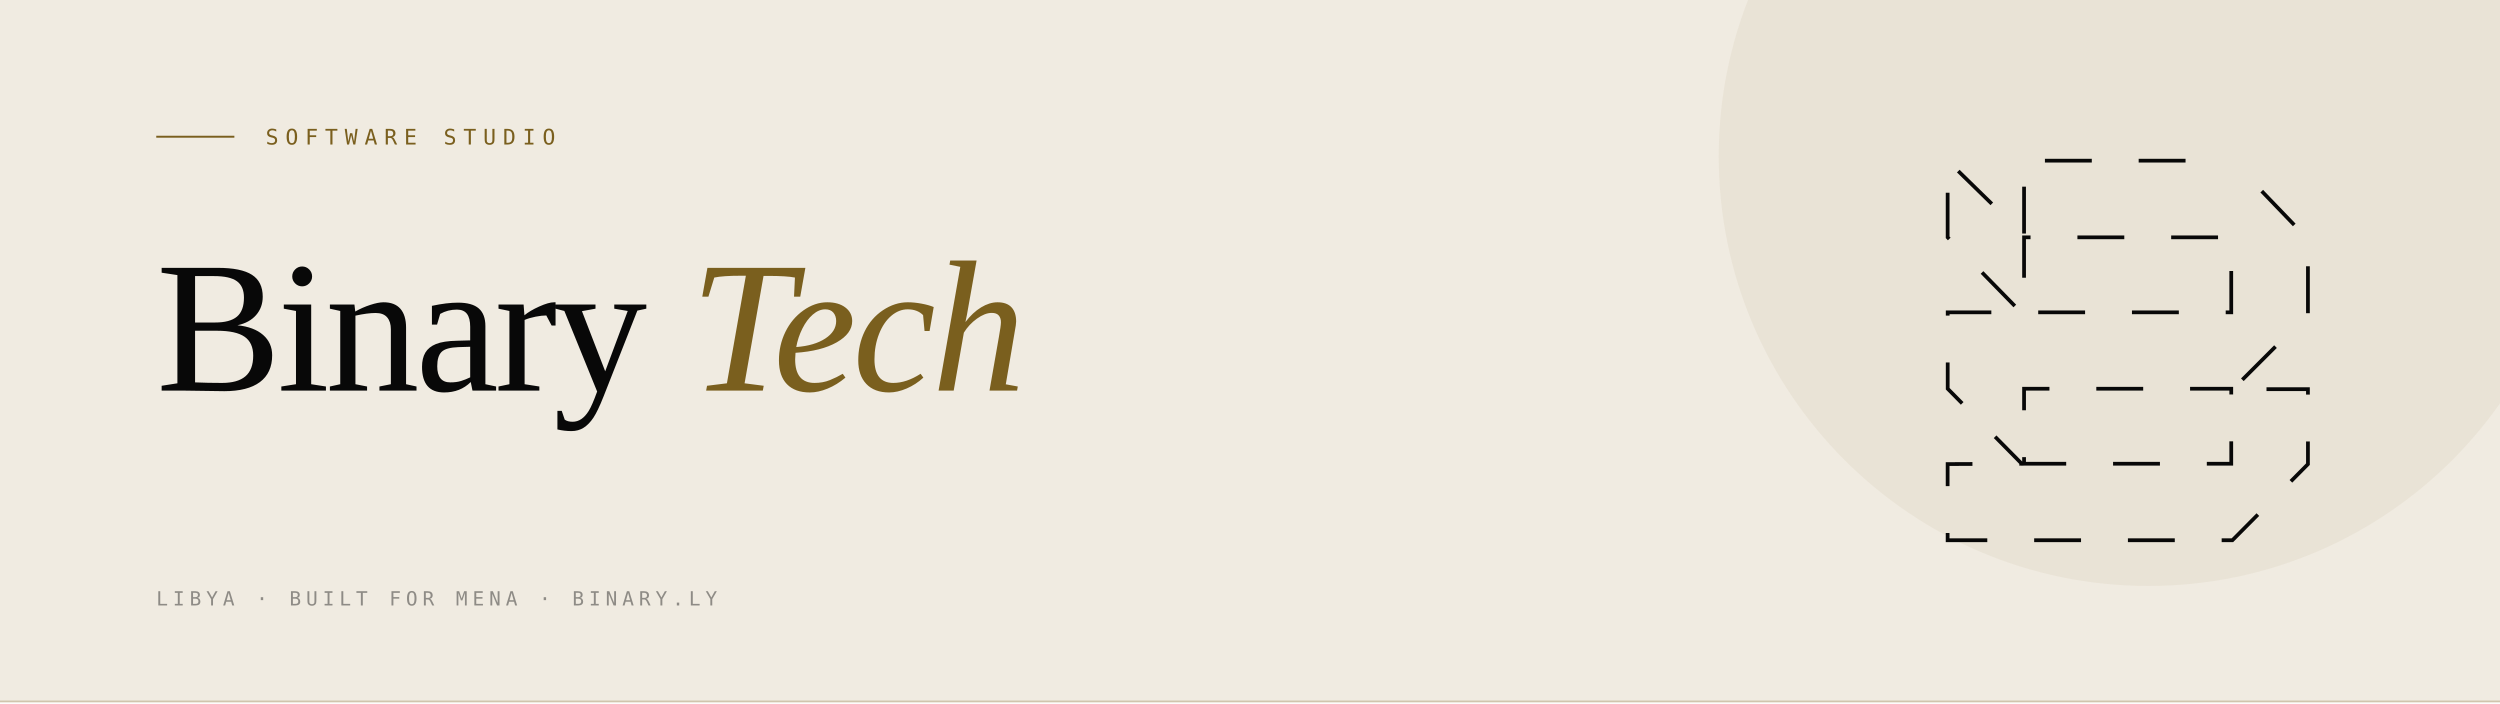
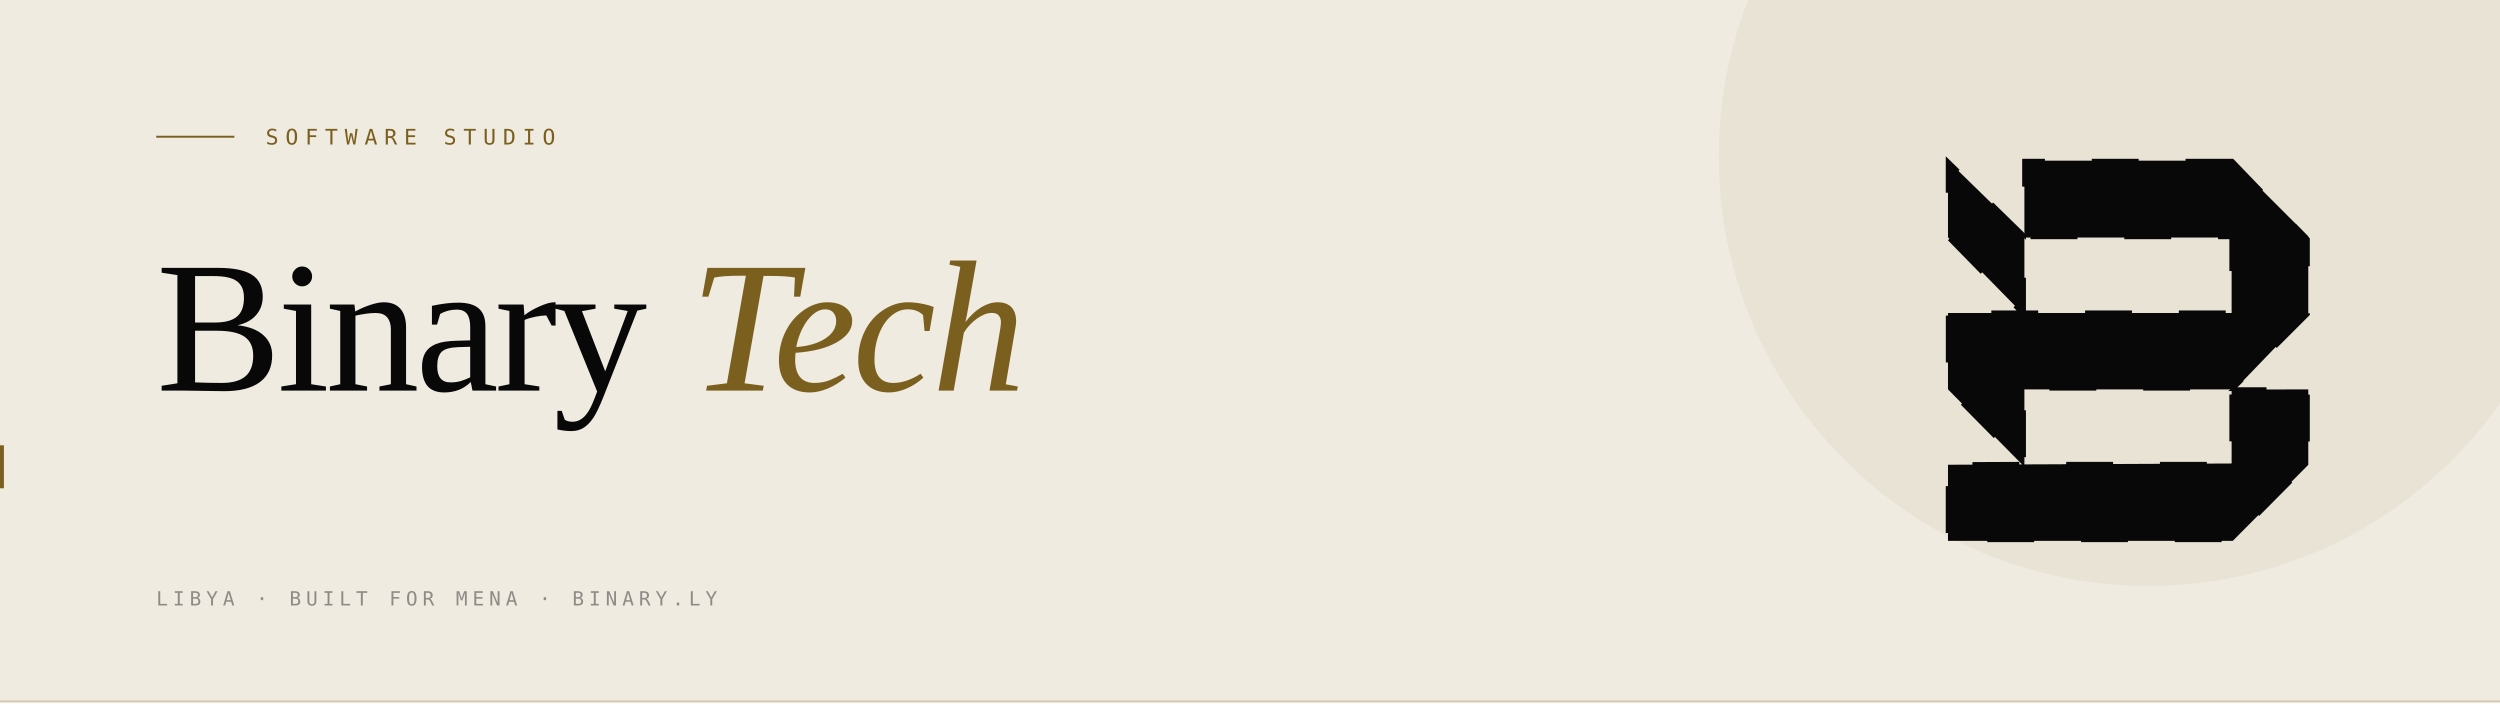
<svg xmlns="http://www.w3.org/2000/svg" viewBox="0 0 1280 360" width="1280" height="360" role="img" aria-label="Binary — Software Studio">
  <defs>
    <clipPath id="revL1">
      <rect x="80" y="226" width="0" height="28">
-         <animate attributeName="width" values="0;0;540;540;0;0" keyTimes="0;0.005;0.06;0.22;0.245;1" dur="24s" repeatCount="indefinite" />
+         <animate attributeName="width" values="0;0;510;510;0;0" keyTimes="0;0.005;0.06;0.215;0.22;1" dur="24s" repeatCount="indefinite" />
      </rect>
    </clipPath>
    <clipPath id="revL2">
      <rect x="80" y="226" width="0" height="28">
-         <animate attributeName="width" values="0;0;410;410;0;0" keyTimes="0;0.255;0.31;0.47;0.495;1" dur="24s" repeatCount="indefinite" />
+         <animate attributeName="width" values="0;0;395;395;0;0" keyTimes="0;0.255;0.31;0.465;0.47;1" dur="24s" repeatCount="indefinite" />
      </rect>
    </clipPath>
    <clipPath id="revL3">
      <rect x="80" y="226" width="0" height="28">
-         <animate attributeName="width" values="0;0;330;330;0;0" keyTimes="0;0.505;0.555;0.72;0.745;1" dur="24s" repeatCount="indefinite" />
+         <animate attributeName="width" values="0;0;325;325;0;0" keyTimes="0;0.505;0.555;0.715;0.72;1" dur="24s" repeatCount="indefinite" />
      </rect>
    </clipPath>
    <clipPath id="revL4">
      <rect x="80" y="226" width="0" height="28">
-         <animate attributeName="width" values="0;0;380;380;0;0" keyTimes="0;0.755;0.81;0.97;0.995;1" dur="24s" repeatCount="indefinite" />
+         <animate attributeName="width" values="0;0;365;365;0;0" keyTimes="0;0.755;0.81;0.965;0.97;1" dur="24s" repeatCount="indefinite" />
      </rect>
    </clipPath>
  </defs>
  <rect width="1280" height="360" fill="#F0EBE1" />
  <circle cx="1100" cy="80" r="220" fill="#7A5F1E" opacity="0.06" />
  <g transform="translate(80, 70)">
    <line x1="0" y1="0" x2="40" y2="0" stroke="#7A5F1E" stroke-width="1" />
    <text x="56" y="4" font-family="'SF Mono', 'Menlo', 'Consolas', monospace" font-size="11" letter-spacing="3.5" fill="#7A5F1E">SOFTWARE STUDIO</text>
  </g>
  <g transform="translate(80, 200)">
    <text font-family="Georgia, 'Times New Roman', serif" font-size="96" fill="#080808" letter-spacing="-2">
      Binary <tspan font-style="italic" fill="#7A5F1E">Tech</tspan>
    </text>
  </g>
-   <g font-family="Georgia, 'Times New Roman', serif" font-size="20" fill="rgba(8,8,8,0.72)" font-style="italic">
-     <g opacity="0">
-       <animate attributeName="opacity" values="0;1;1;0;0" keyTimes="0;0.005;0.22;0.245;1" dur="24s" repeatCount="indefinite" />
+   <g font-family="Georgia, 'Times New Roman', serif" font-size="20" fill="rgba(8,8,8,0.78)" font-style="italic">
+     <g opacity="1">
+       <animate attributeName="opacity" values="0;1;1;0;0" keyTimes="0;0.005;0.215;0.22;1" dur="24s" repeatCount="indefinite" />
      <text x="80" y="245" clip-path="url(#revL1)">Transforming ideas into powerful digital solutions.</text>
-       <rect x="618" y="228" width="2" height="22" fill="#7A5F1E">
-         <animate attributeName="fill-opacity" values="1;0;1" keyTimes="0;0.5;1" dur="0.7s" repeatCount="indefinite" />
-       </rect>
    </g>
    <g opacity="0">
-       <animate attributeName="opacity" values="0;0;1;1;0;0" keyTimes="0;0.25;0.255;0.47;0.495;1" dur="24s" repeatCount="indefinite" />
+       <animate attributeName="opacity" values="0;0;1;1;0;0" keyTimes="0;0.255;0.26;0.465;0.47;1" dur="24s" repeatCount="indefinite" />
      <text x="80" y="245" clip-path="url(#revL2)">Precision over speed. Open by default.</text>
-       <rect x="488" y="228" width="2" height="22" fill="#7A5F1E">
-         <animate attributeName="fill-opacity" values="1;0;1" keyTimes="0;0.5;1" dur="0.7s" repeatCount="indefinite" />
-       </rect>
    </g>
    <g opacity="0">
-       <animate attributeName="opacity" values="0;0;1;1;0;0" keyTimes="0;0.50;0.505;0.72;0.745;1" dur="24s" repeatCount="indefinite" />
+       <animate attributeName="opacity" values="0;0;1;1;0;0" keyTimes="0;0.505;0.51;0.715;0.72;1" dur="24s" repeatCount="indefinite" />
      <text x="80" y="245" clip-path="url(#revL3)">Built in Libya. Shipped to MENA.</text>
-       <rect x="408" y="228" width="2" height="22" fill="#7A5F1E">
-         <animate attributeName="fill-opacity" values="1;0;1" keyTimes="0;0.5;1" dur="0.7s" repeatCount="indefinite" />
-       </rect>
    </g>
    <g opacity="0">
-       <animate attributeName="opacity" values="0;0;1;1;0;0" keyTimes="0;0.75;0.755;0.97;0.995;1" dur="24s" repeatCount="indefinite" />
+       <animate attributeName="opacity" values="0;0;1;1;0;0" keyTimes="0;0.755;0.76;0.965;0.97;1" dur="24s" repeatCount="indefinite" />
      <text x="80" y="245" clip-path="url(#revL4)">We craft instruments, not just code.</text>
-       <rect x="458" y="228" width="2" height="22" fill="#7A5F1E">
-         <animate attributeName="fill-opacity" values="1;0;1" keyTimes="0;0.5;1" dur="0.7s" repeatCount="indefinite" />
-       </rect>
    </g>
+   </g>
+   <g>
+     <animate attributeName="opacity" values="0;0;1;1;0;0;1;1;0;0;1;1;0;0;1;1;0" keyTimes="0;0.005;0.01;0.215;0.22;0.255;0.26;0.465;0.47;0.505;0.51;0.715;0.72;0.755;0.76;0.965;0.97" dur="24s" repeatCount="indefinite" />
+     <rect y="228" width="2" height="22" fill="#7A5F1E">
+       <animate attributeName="x" values="80;590;590;80;475;475;80;405;405;80;445;445" keyTimes="0;0.06;0.22;0.255;0.31;0.47;0.505;0.555;0.72;0.755;0.81;0.97" dur="24s" repeatCount="indefinite" />
+       <animate attributeName="fill-opacity" values="1;0;1" keyTimes="0;0.5;1" dur="0.7s" repeatCount="indefinite" />
+     </rect>
  </g>
  <g transform="translate(80, 310)">
    <text font-family="'SF Mono', 'Menlo', 'Consolas', monospace" font-size="10" letter-spacing="2.5" fill="rgba(8,8,8,0.42)">
      LIBYA  ·  BUILT FOR MENA  ·  BINARY.LY
    </text>
  </g>
  <g transform="translate(960, 50) scale(0.24)">
-     <path d="M 762.5,134.44 h -444.5 v 159.3 l -163.03,-159.2 v 163.41 l 157.9,161.41 L 318,458 v -160 h 442 v 160 h -442 L 313,458 h -157.9 v 162.97 l 158.06,160.1 L 318,781 v -160 h 442 v 160 h -442 L 313,781 l -158.06,0.69 v 162.47 h 607.53 l 161.12,-162.27 v -160 h -160 l 160,-160 v -160 L 762.5,134.44 Z" fill="none" stroke="#080808" stroke-width="8" pathLength="100" stroke-dasharray="100" stroke-dashoffset="100">
+     <path d="M 762.5,134.44 h -444.5 v 159.3 l -163.03,-159.2 v 163.41 l 157.9,161.41 L 318,458 v -160 h 442 v 160 h -442 L 313,458 h -157.9 v 162.97 l 158.06,160.1 L 318,781 v -160 h 442 v 160 h -442 L 313,781 l -158.06,0.69 v 162.47 h 607.53 l 161.12,-162.27 v -160 h -160 l 160,-160 v -160 L 762.5,134.44 Z" fill="none" stroke="#080808" stroke-width="8" pathLength="100" stroke-dasharray="100" stroke-dashoffset="0">
      <animate attributeName="stroke-dashoffset" from="100" to="0" dur="2.4s" begin="0.3s" fill="freeze" />
      <animate attributeName="stroke-opacity" from="1" to="0" begin="2.6s" dur="0.6s" fill="freeze" />
    </path>
-     <path d="M924.32,622.42l-156.86.13,156.86-162.88v-163.68l-161.51-161.56h-444.1v159.3l-163.03-159.2v163.41l157.9,161.41h-157.9s0,162.97,0,162.97l158.06,160.1-158.06.69v162.47h607.53l161.12-162.27v-160.88ZM318.71,298.42h442.08v160.92h-442.08v-160.92ZM760.79,780.45l-442.08,1.94-.02-159.97h442.1v158.03Z" fill="#080808" fill-opacity="0">
+     <path d="M924.32,622.42l-156.86.13,156.86-162.88v-163.68l-161.51-161.56h-444.1v159.3l-163.03-159.2v163.41l157.9,161.41h-157.9s0,162.97,0,162.97l158.06,160.1-158.06.69v162.47h607.53l161.12-162.27v-160.88ZM318.71,298.42h442.08v160.92h-442.08v-160.92ZM760.79,780.45l-442.08,1.94-.02-159.97h442.1v158.03Z" fill="#080808" fill-opacity="1">
      <animate attributeName="fill-opacity" from="0" to="1" begin="2.4s" dur="0.7s" fill="freeze" />
    </path>
  </g>
  <line x1="0" y1="359" x2="1280" y2="359" stroke="#7A5F1E" stroke-width="0.5" opacity="0.4" />
</svg>
